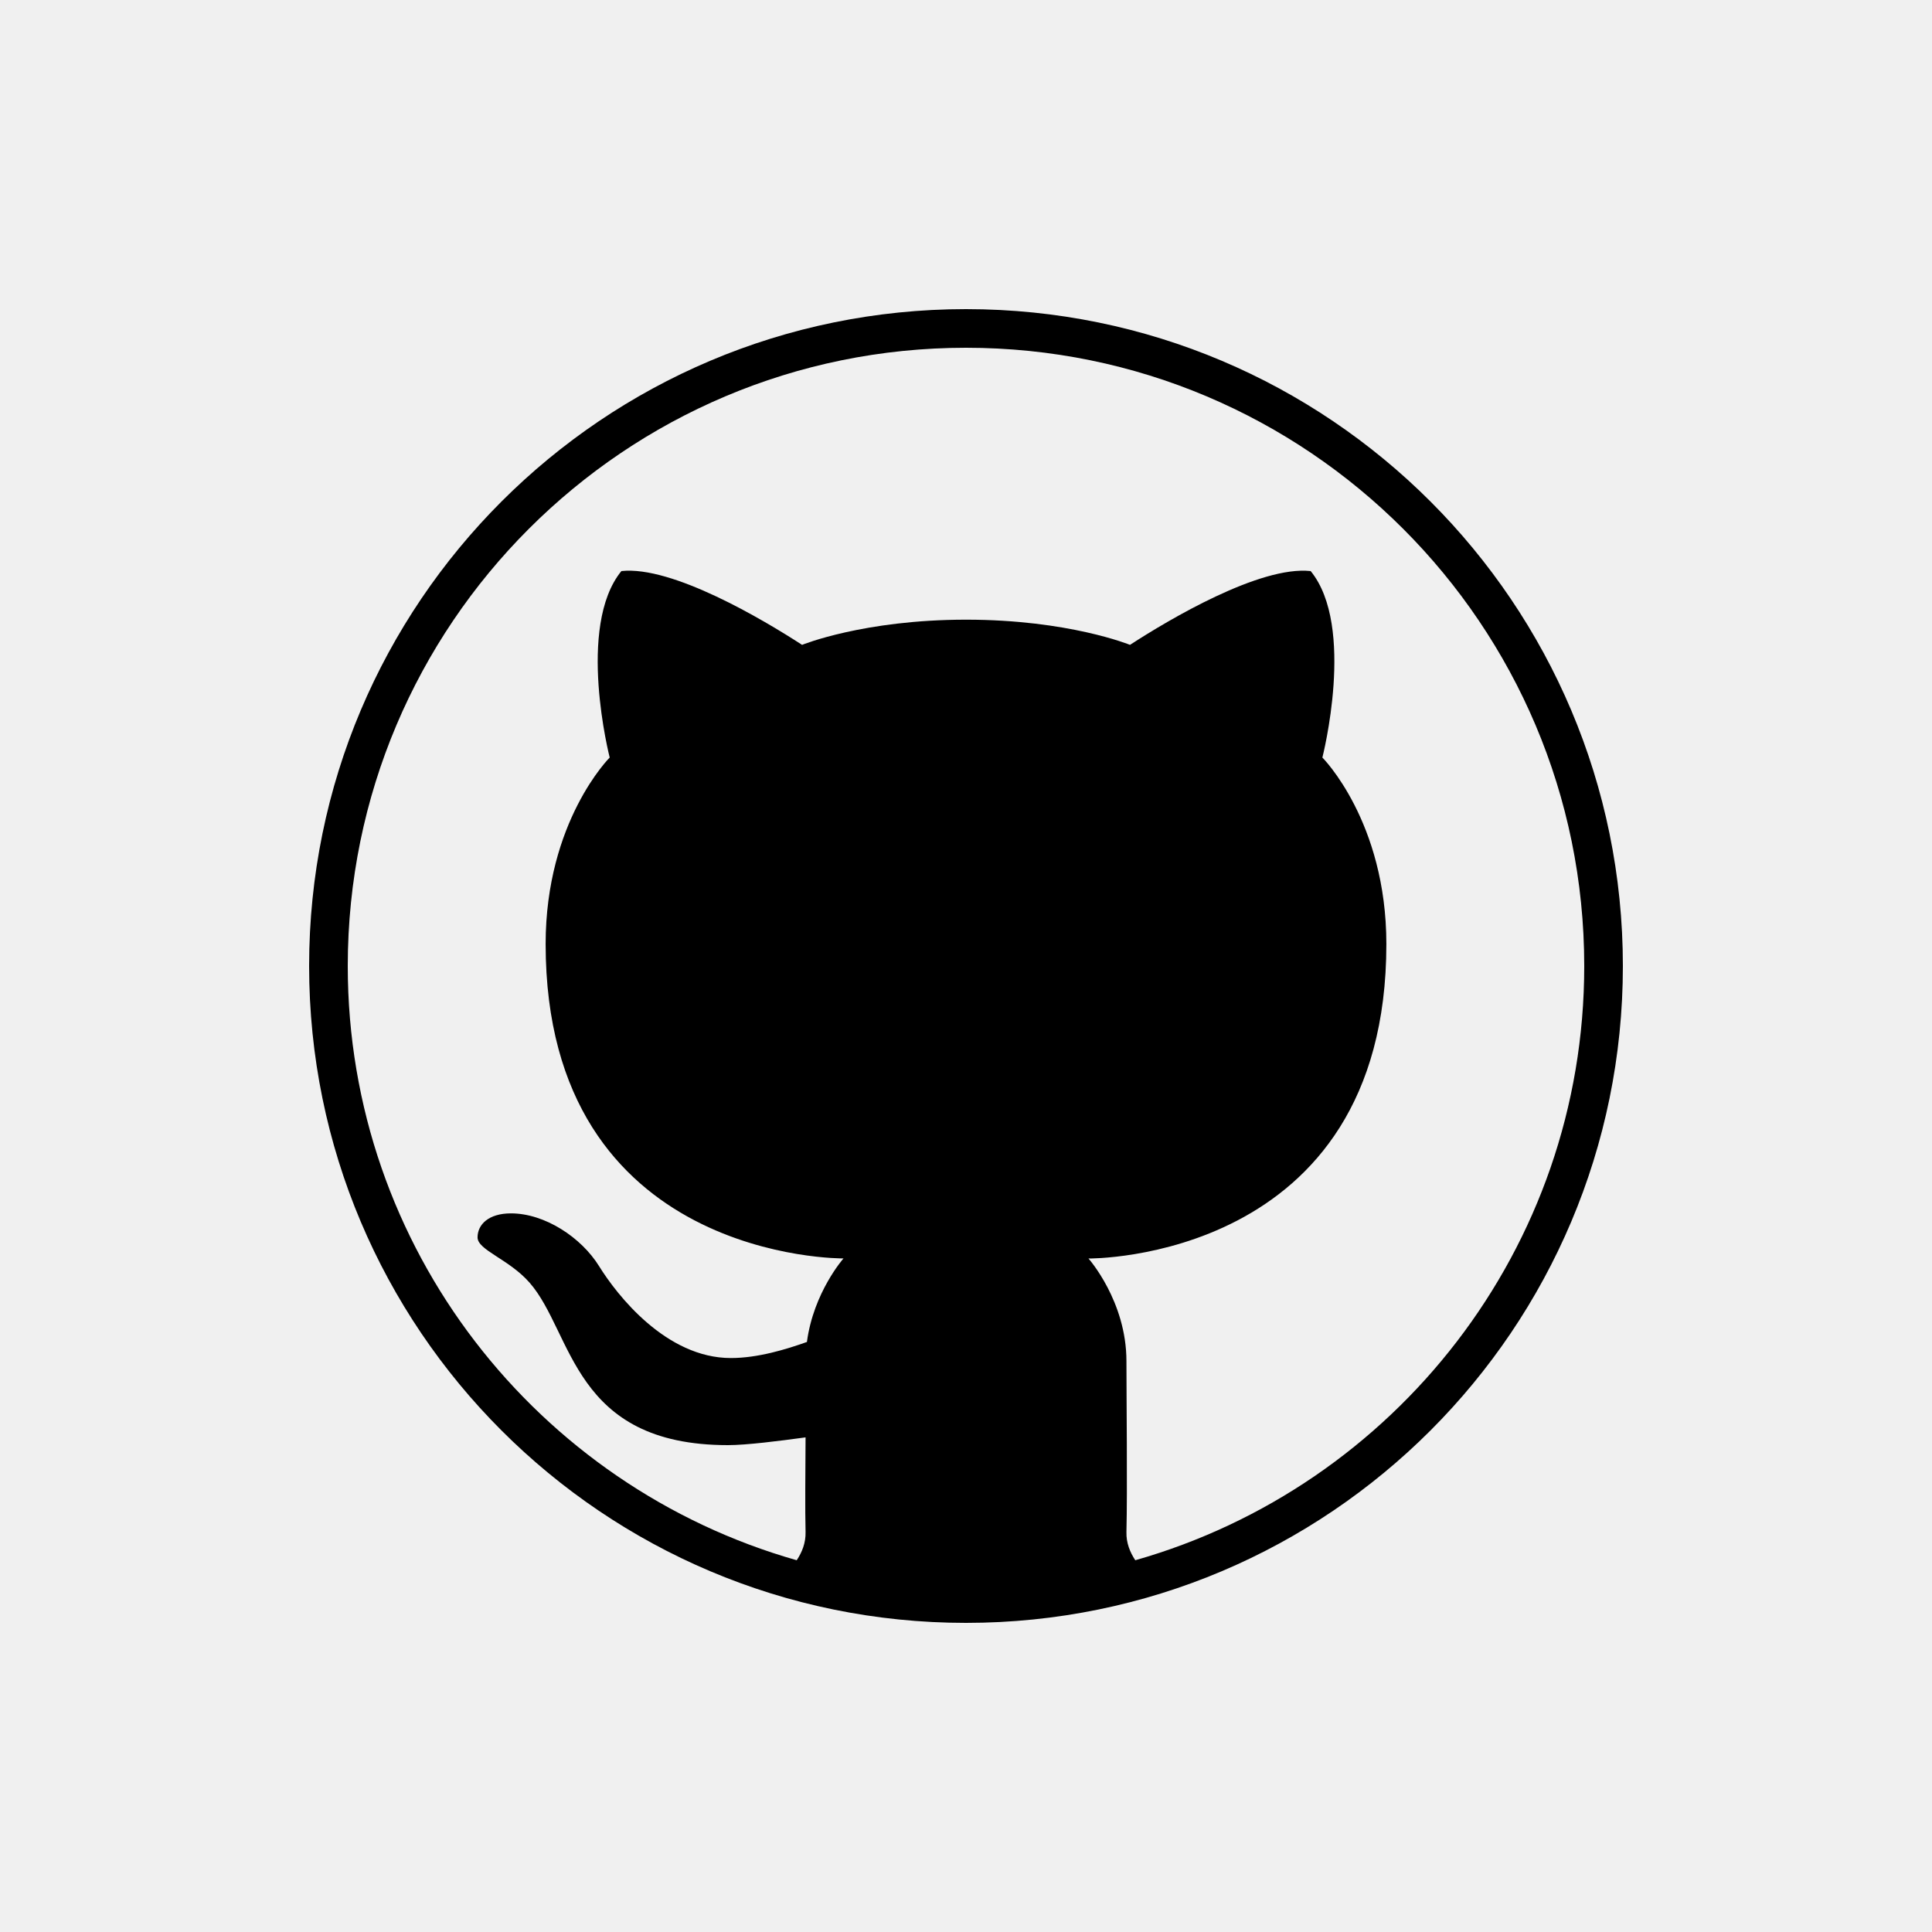
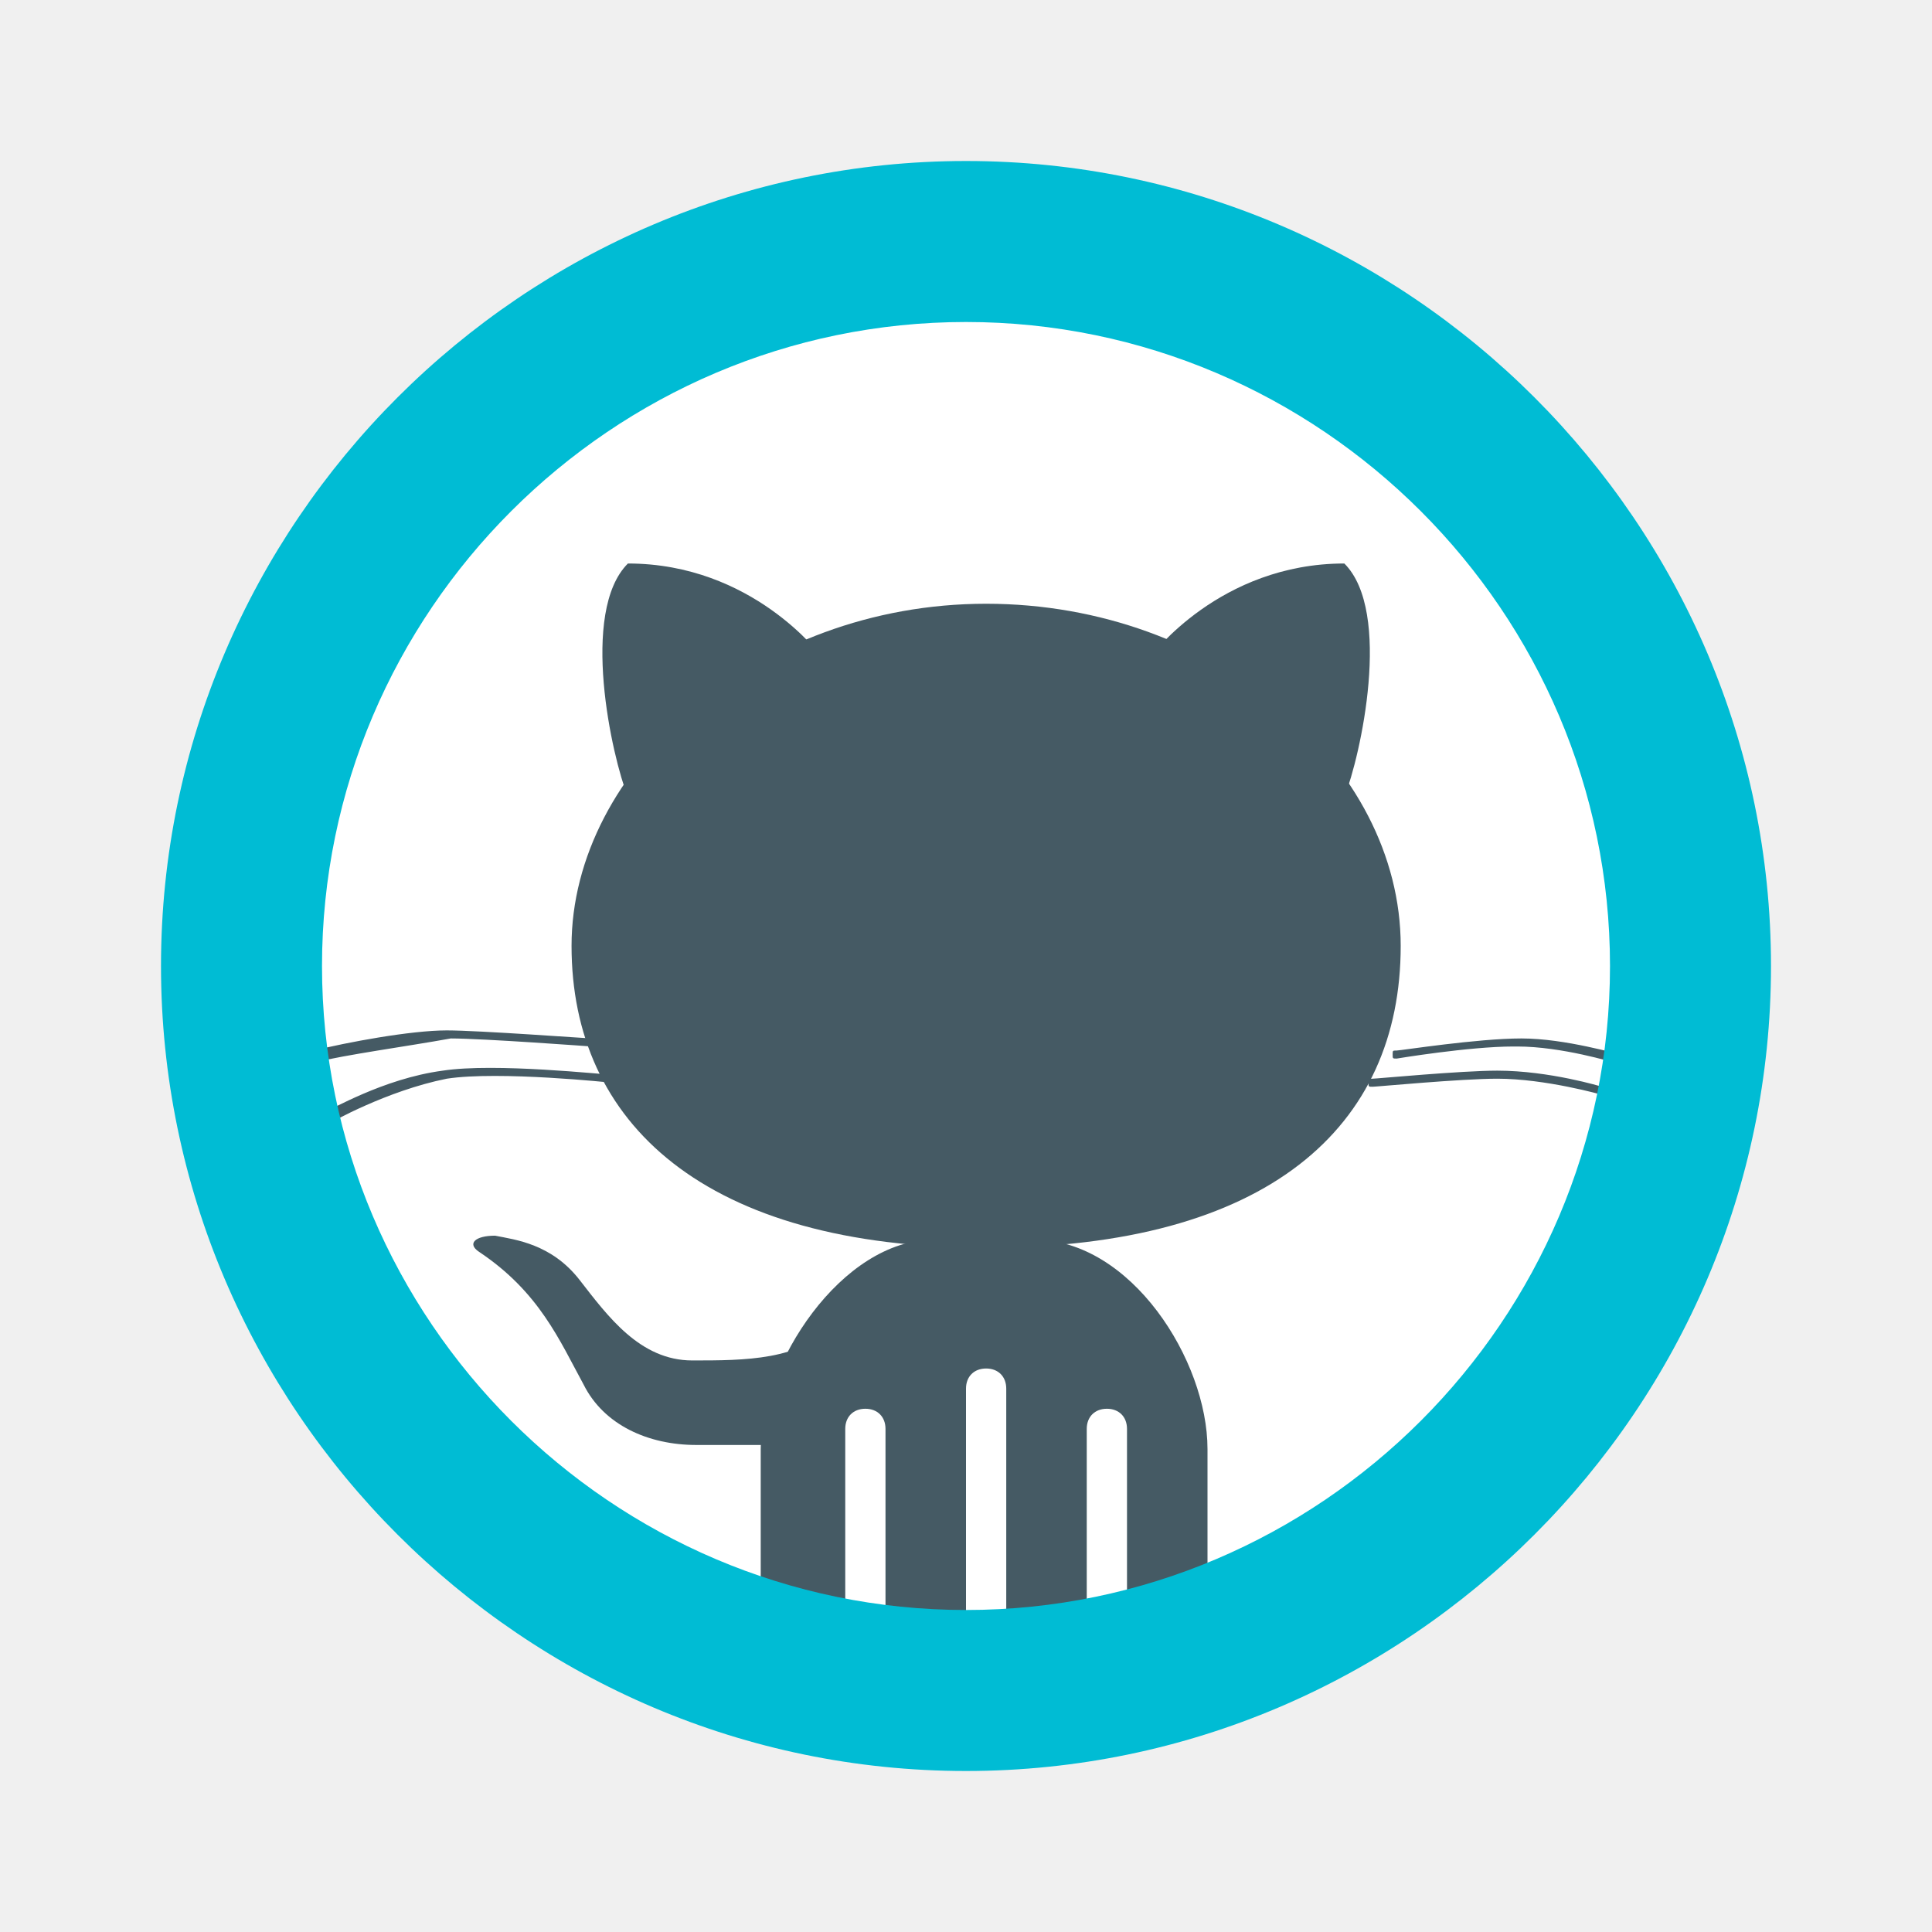
- <svg xmlns="http://www.w3.org/2000/svg" fill="#000000" viewBox="0 0 50 50" width="50px" height="50px">
-   <path d="M 25 8 C 15.611 8 8 15.611 8 25 C 8 34.389 15.611 42 25 42 C 34.389 42 42 34.389 42 25 C 42 15.611 34.389 8 25 8 z M 25 9 C 33.837 9 41 16.163 41 25 C 41 32.316 36.085 38.472 29.381 40.379 C 29.245 40.173 29.145 39.932 29.152 39.65 C 29.179 38.593 29.152 36.13 29.152 35.225 C 29.152 33.672 28.17 32.57 28.17 32.57 C 28.17 32.57 35.879 32.658 35.879 24.432 C 35.879 21.258 34.223 19.605 34.223 19.605 C 34.223 19.605 35.093 16.216 33.92 14.779 C 32.605 14.637 30.249 16.036 29.244 16.689 C 29.244 16.689 27.653 16.037 25.002 16.037 C 22.351 16.037 20.758 16.689 20.758 16.689 C 19.752 16.036 17.397 14.637 16.082 14.779 C 14.909 16.216 15.779 19.605 15.779 19.605 C 15.779 19.605 14.121 21.256 14.121 24.43 C 14.121 32.656 21.83 32.568 21.83 32.568 C 21.83 32.568 21.054 33.443 20.883 34.73 C 20.351 34.919 19.616 35.146 18.914 35.146 C 17.241 35.146 15.97 33.52 15.504 32.768 C 15.044 32.026 14.102 31.402 13.223 31.402 C 12.644 31.402 12.359 31.692 12.359 32.023 C 12.359 32.354 13.171 32.584 13.707 33.197 C 14.837 34.49 14.817 37.4 18.84 37.4 C 19.314 37.4 20.165 37.293 20.848 37.199 C 20.843 38.143 20.833 39.064 20.848 39.648 C 20.855 39.931 20.756 40.172 20.619 40.379 C 13.915 38.472 9 32.316 9 25 C 9 16.163 16.163 9 25 9 z" />
+ <svg xmlns="http://www.w3.org/2000/svg" viewBox="0 0 48 48" width="50px" height="50px">
+   <path fill="#fff" d="M41,24c0,9.4-7.6,17-17,17S7,33.4,7,24S14.6,7,24,7S41,14.6,41,24z" />
+   <path fill="#455a64" d="M21 41v-5.5c0-.3.2-.5.5-.5s.5.2.5.5V41h2v-6.5c0-.3.2-.5.5-.5s.5.2.5.5V41h2v-5.5c0-.3.2-.5.5-.5s.5.2.5.5V41h1.8c.2-.3.2-.6.2-1.1V36c0-2.2-1.9-5.2-4.3-5.2h-2.5c-2.3 0-4.3 3.1-4.3 5.2v3.9c0 .4.1.8.2 1.1L21 41 21 41zM40.1 26.4C40.1 26.4 40.1 26.4 40.1 26.4c0 0-1.3-.4-2.4-.4 0 0-.1 0-.1 0-1.1 0-2.9.3-2.9.3-.1 0-.1 0-.1-.1 0-.1 0-.1.1-.1.1 0 2-.3 3.1-.3 1.1 0 2.4.4 2.5.4.1 0 .1.1.1.2C40.2 26.3 40.2 26.4 40.1 26.4zM39.8 27.2C39.8 27.2 39.8 27.2 39.8 27.2c0 0-1.4-.4-2.6-.4-.9 0-3 .2-3.1.2-.1 0-.1 0-.1-.1 0-.1 0-.1.1-.1.1 0 2.2-.2 3.1-.2 1.3 0 2.6.4 2.6.4.1 0 .1.1.1.2C39.9 27.1 39.9 27.2 39.8 27.2zM7.8 26.4c-.1 0-.1 0-.1-.1 0-.1 0-.1.1-.2.8-.2 2.4-.5 3.3-.5.8 0 3.5.2 3.6.2.1 0 .1.1.1.1 0 .1-.1.1-.1.1 0 0-2.7-.2-3.5-.2C10.1 26 8.6 26.2 7.8 26.4 7.8 26.4 7.8 26.4 7.8 26.4zM8.2 27.9c0 0-.1 0-.1-.1 0-.1 0-.1 0-.2.1 0 1.4-.8 2.9-1 1.3-.2 4 .1 4.2.1.1 0 .1.1.1.1 0 .1-.1.1-.1.1 0 0 0 0 0 0 0 0-2.8-.3-4.1-.1C9.6 27.1 8.2 27.9 8.2 27.9 8.2 27.9 8.2 27.9 8.2 27.9z" />
+   <path fill="#455a64" d="M14.2,23.5c0-4.4,4.6-8.5,10.3-8.5c5.7,0,10.3,4,10.3,8.5S31.5,31,24.5,31S14.2,27.9,14.2,23.5z" />
+   <path fill="#455a64" d="M28.6 16.3c0 0 1.7-2.3 4.8-2.3 1.2 1.2.4 4.8 0 5.8L28.6 16.3zM20.4 16.3c0 0-1.7-2.3-4.8-2.3-1.2 1.2-.4 4.8 0 5.8L20.4 16.3zM20.1 35.9c0 0-2.3 0-2.8 0-1.2 0-2.3-.5-2.8-1.5-.6-1.1-1.1-2.3-2.6-3.3-.3-.2-.1-.4.4-.4.5.1 1.4.2 2.1 1.1.7.9 1.5 2 2.8 2 1.3 0 2.7 0 3.5-.9L20.1 35.9z" />
+   <path fill="#00bcd4" d="M24,4C13,4,4,13,4,24s9,20,20,20s20-9,20-20S35,4,24,4z M24,40c-8.8,0-16-7.2-16-16S15.2,8,24,8 s16,7.2,16,16S32.8,40,24,40z" />
</svg>
